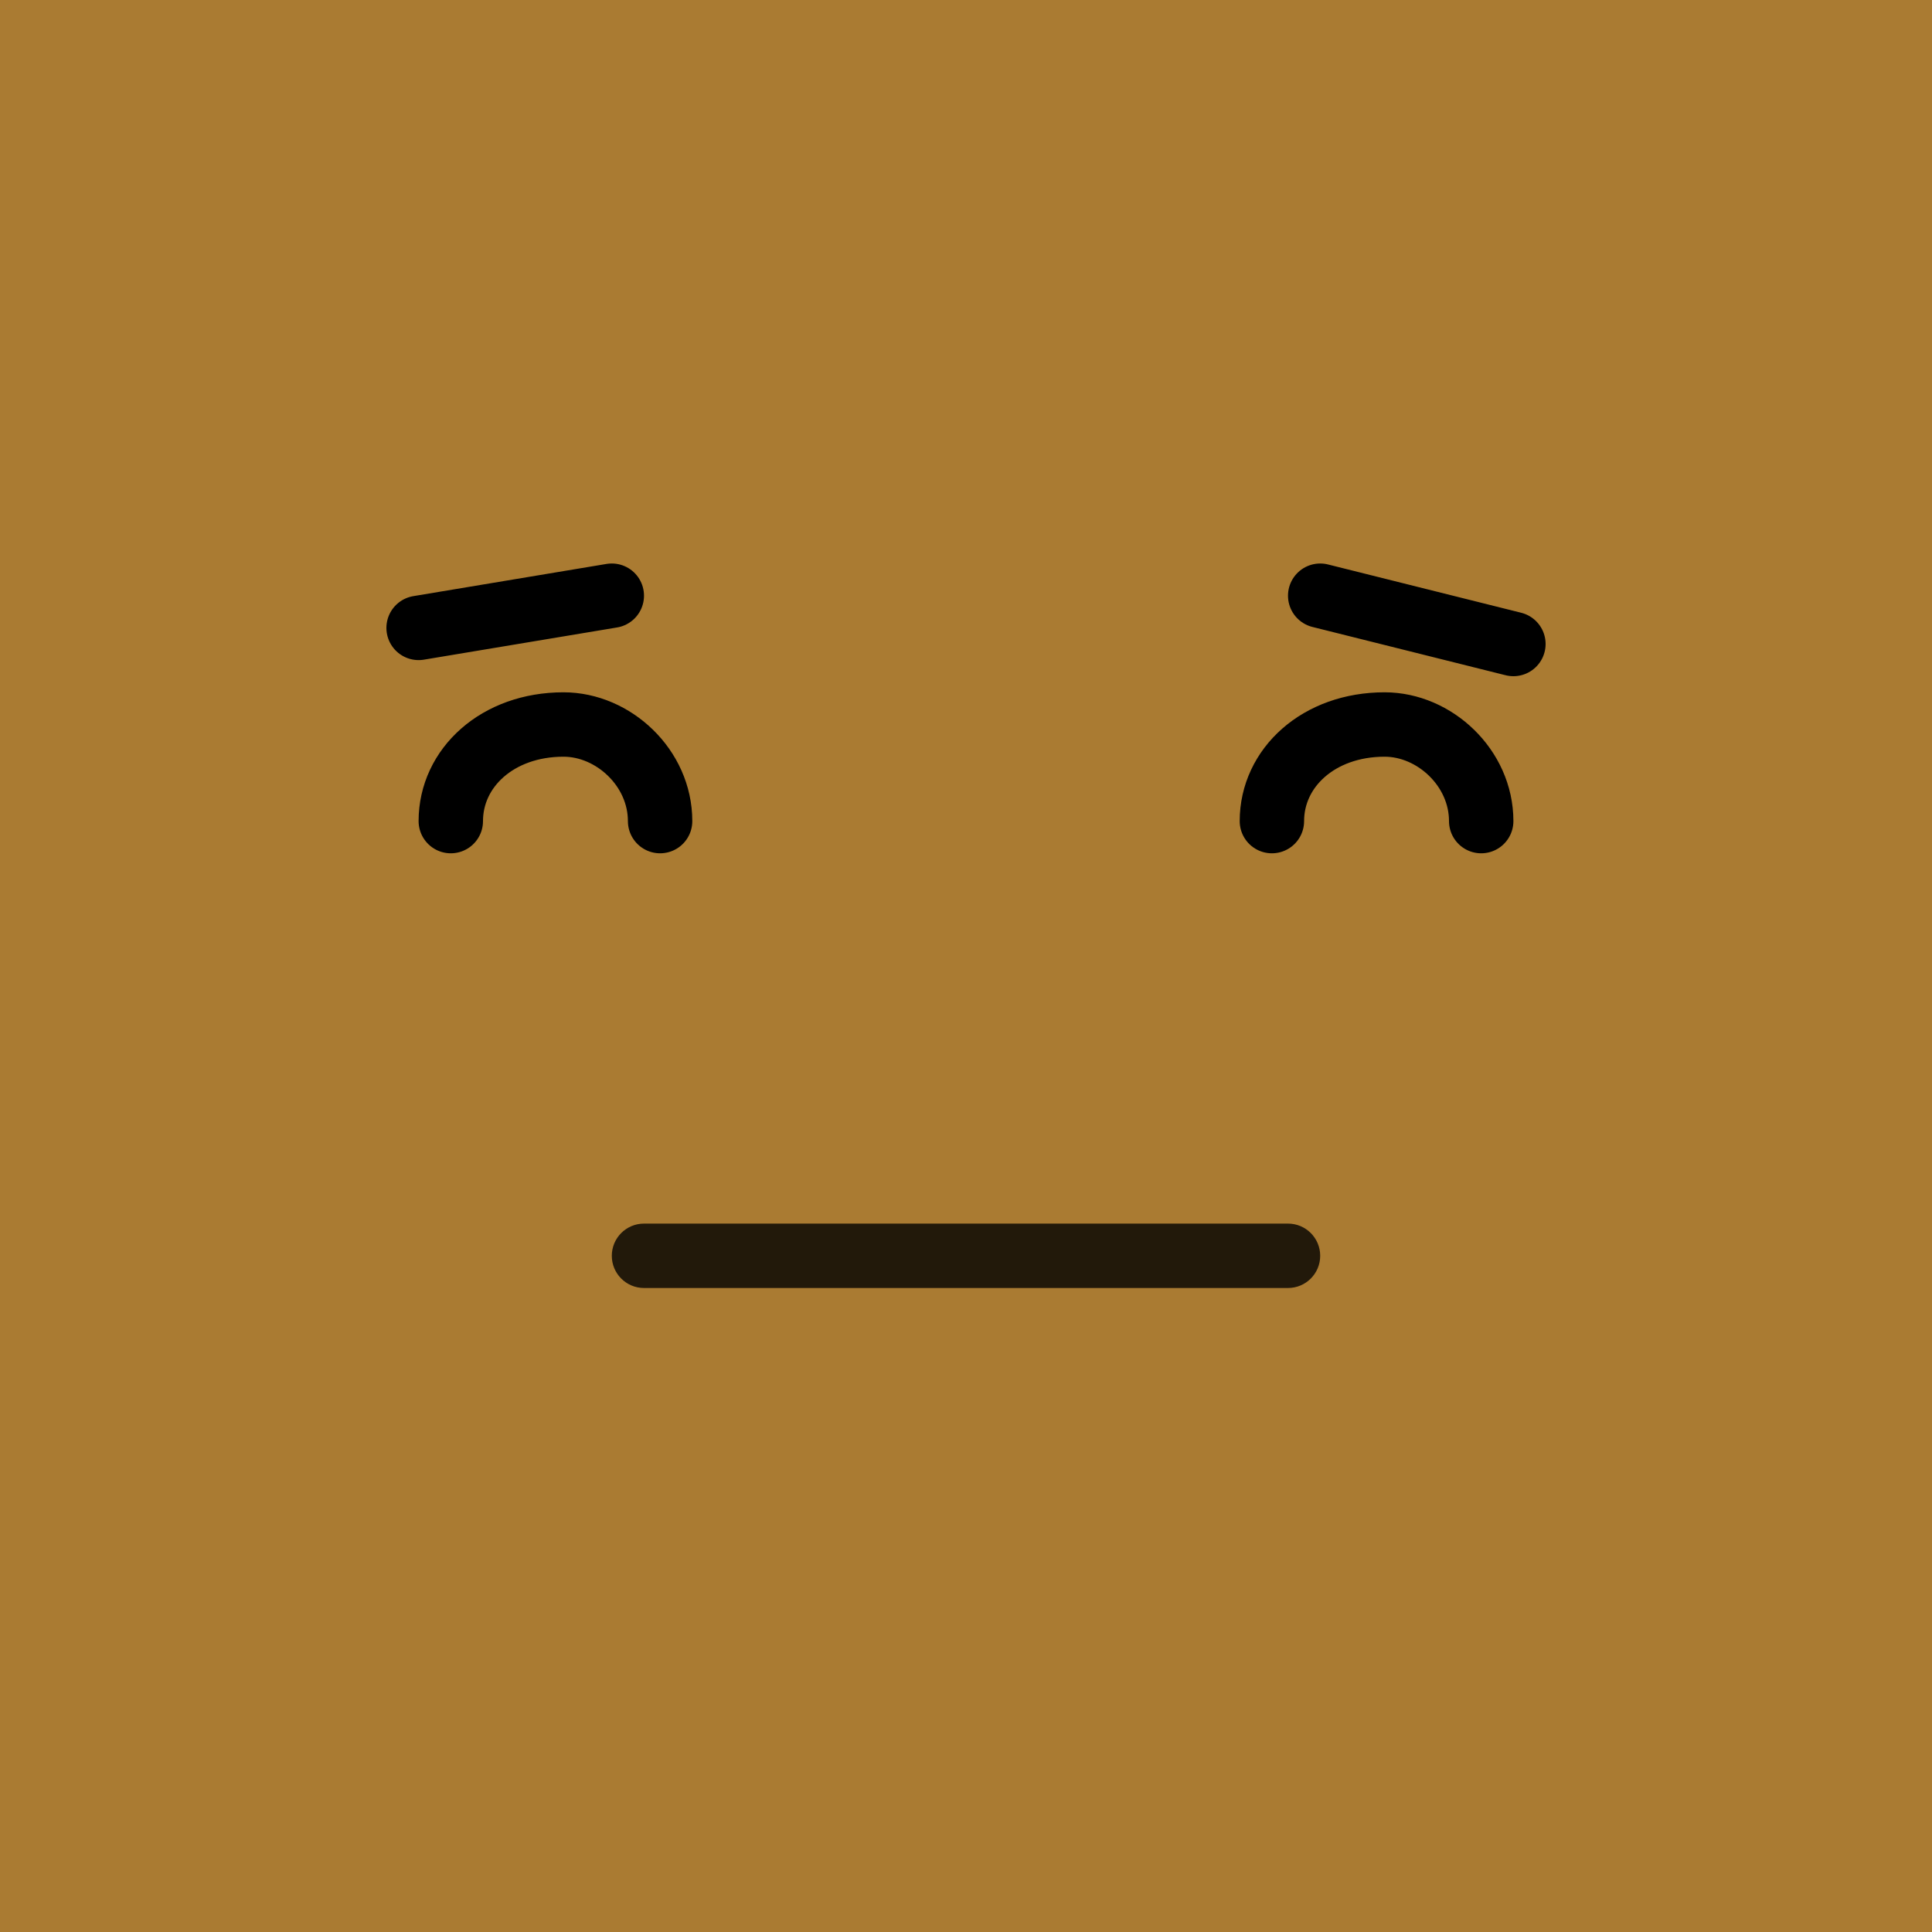
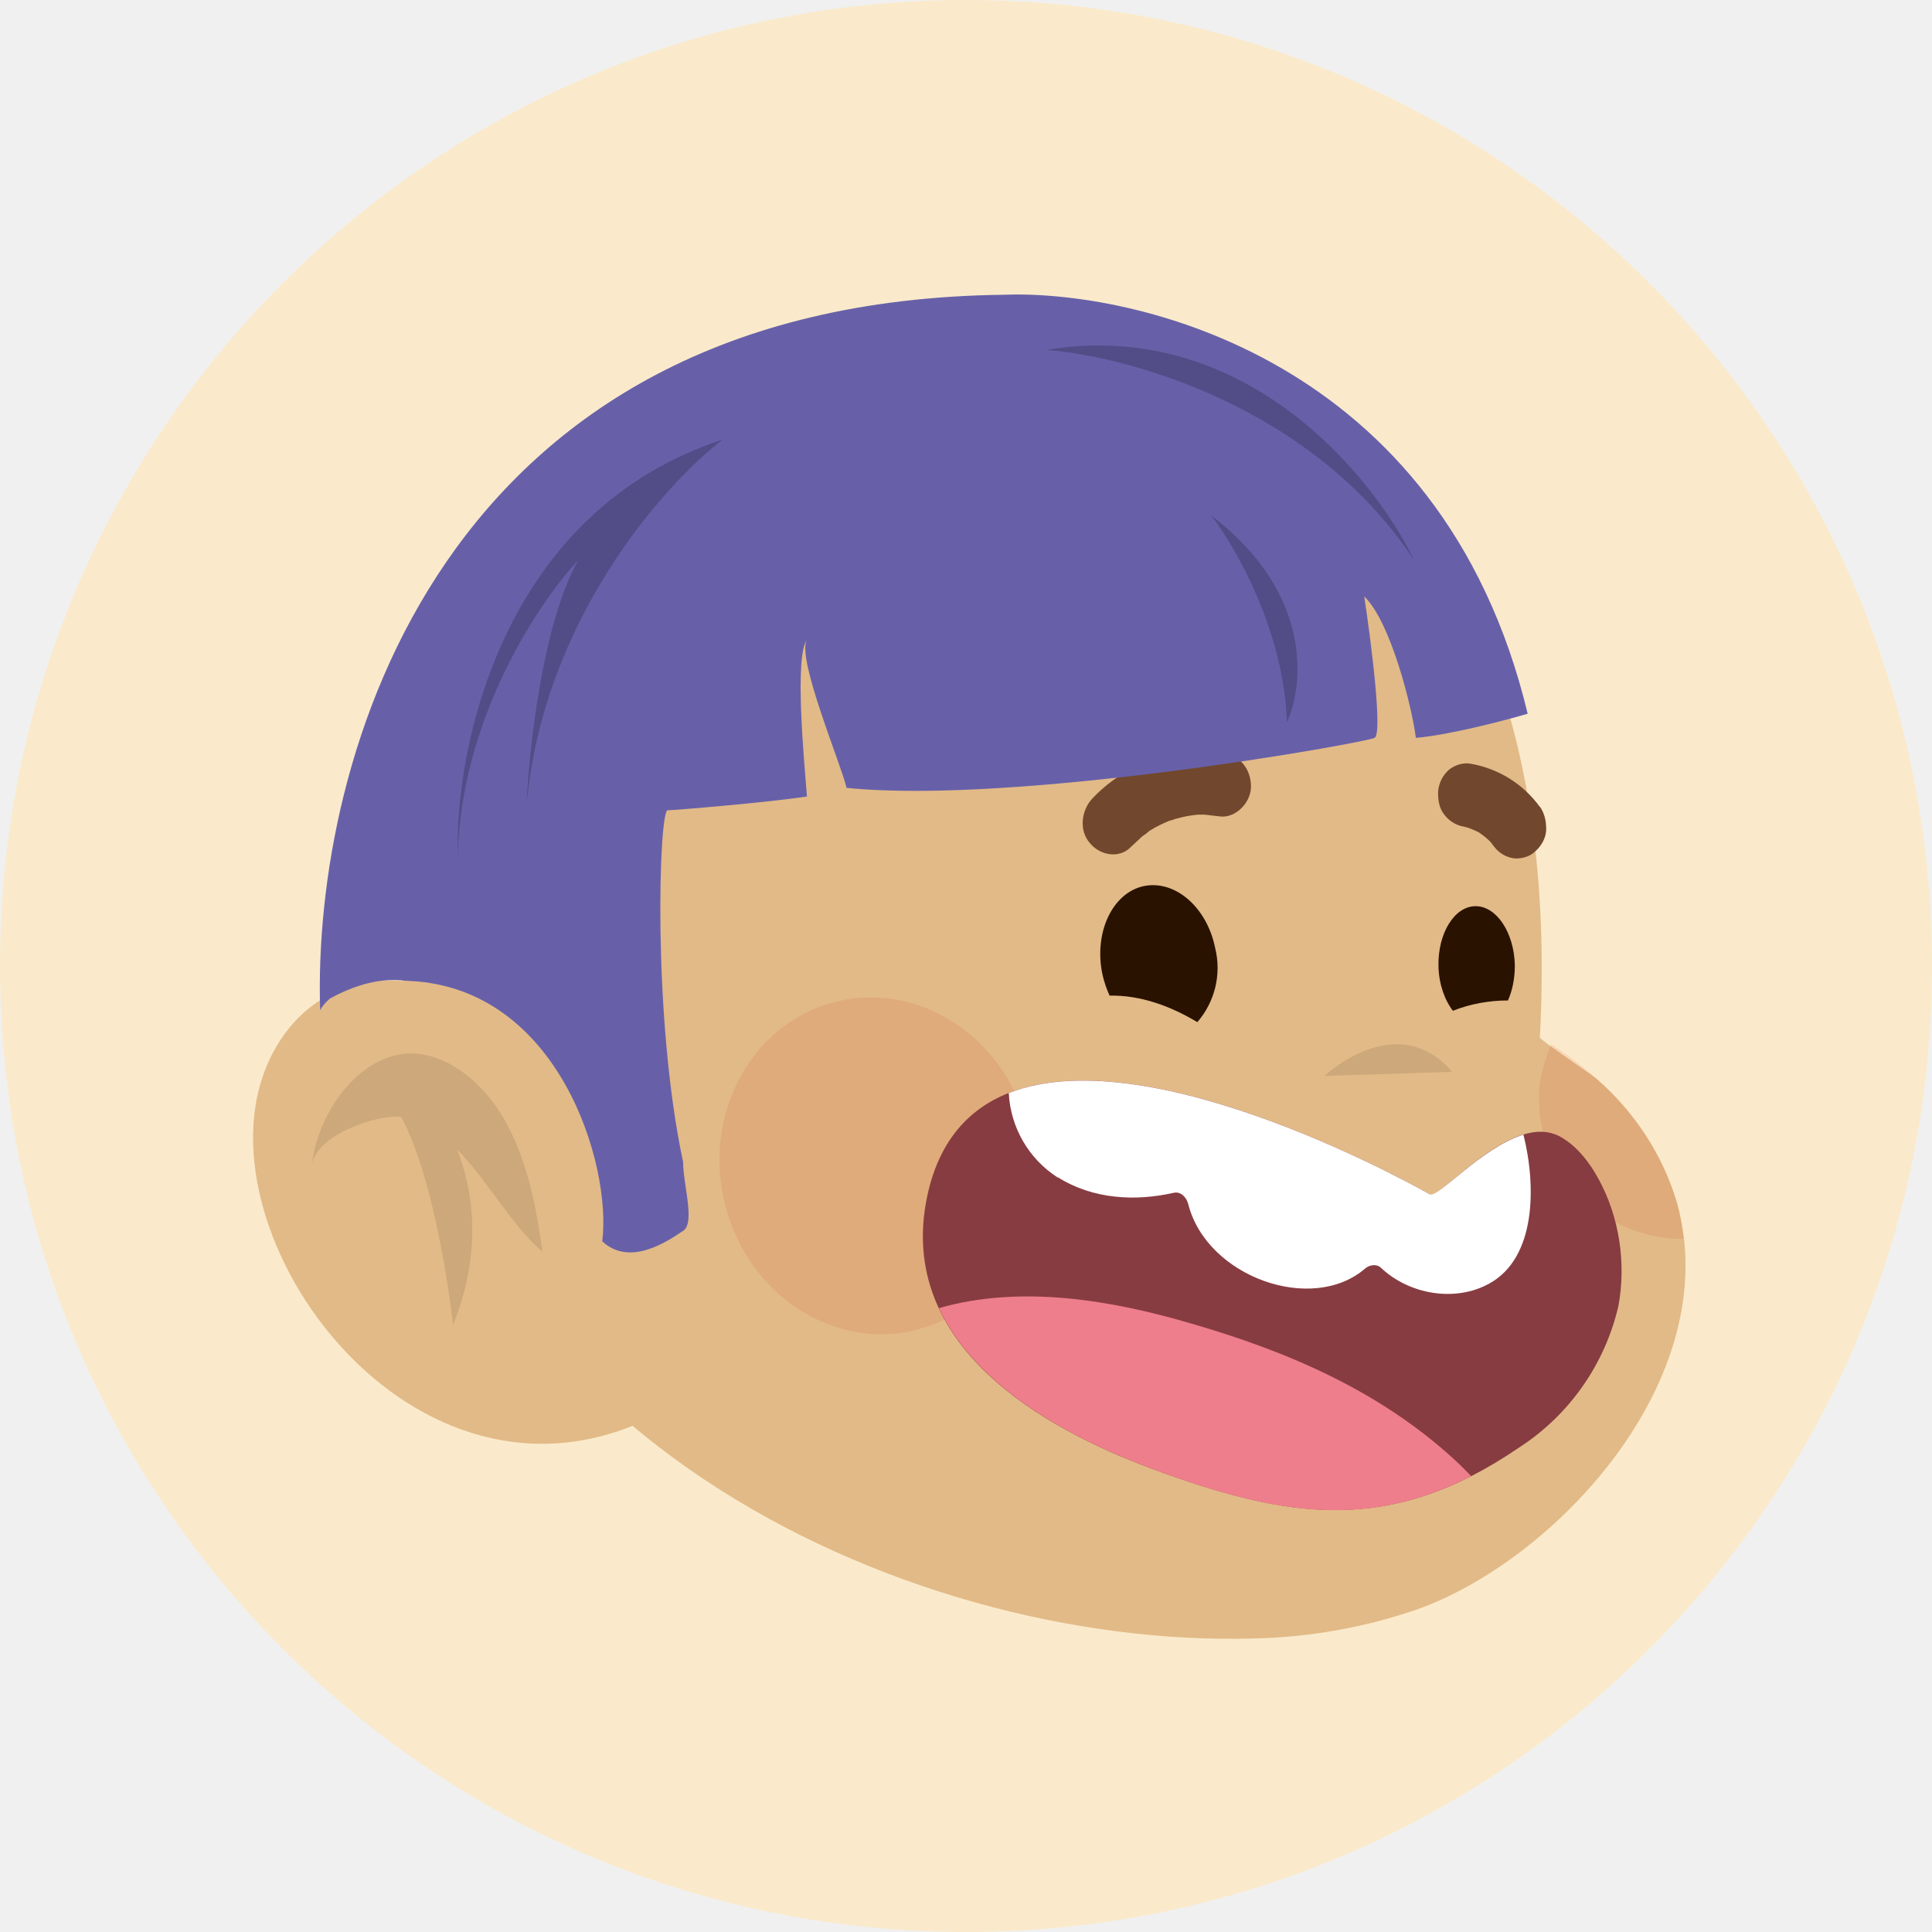
- <svg xmlns="http://www.w3.org/2000/svg" viewBox="0 0 120 120" fill="none" shape-rendering="auto" width="128" height="128">
+ <svg xmlns="http://www.w3.org/2000/svg" viewBox="0 0 480 480" fill="none" shape-rendering="auto" width="128" height="128">
  <mask id="viewboxMask">
-     <rect width="120" height="120" rx="0" ry="0" x="0" y="0" fill="#fff" />
+     <rect width="480" height="480" rx="240" ry="240" x="0" y="0" fill="#fff" />
  </mask>
  <g mask="url(#viewboxMask)">
-     <rect fill="#aa7b32" width="120" height="120" x="0" y="0" />
-     <g transform="translate(22 68)">
-       <rect x="16" y="8" width="44" height="4" rx="2" fill="#000" fill-opacity=".8" />
+     <rect fill="#faeacb" width="480" height="480" x="0" y="0" />
+     <g transform="matrix(.85775 0 0 .85427 52 47)">
+       <path d="M264 38.6s131.4 20.6 121.4 208.1c0 .7 15.2 10.9 16.4 12a77.1 77.1 0 0 1 23.4 36.3c13.9 51.3-35.7 104.2-75.8 118.2a155 155 0 0 1-46.7 8.3c-103.1 3-239.7-62.7-246.7-191a202.7 202.7 0 0 1 15.1-83.9c0 .1 57.4-142.5 192.9-108Z" fill="#e2ba87" />
+       <path d="M388.7 248.7a57 57 0 0 0-3.2 10.5 40 40 0 0 0 8.5 30.4 42.3 42.3 0 0 0 33 15.7c-3.2-31.7-29-50.7-38.3-56.6ZM203.5 332c24.4-5.2 39.6-31 33.9-57.5-5.7-26.5-30.2-43.7-54.6-38.5-24.4 5.3-39.5 31-33.8 57.6 5.7 26.5 30.1 43.7 54.5 38.5Z" fill="#DC2400" style="mix-blend-mode:multiply" opacity=".1" />
+       <path opacity=".1" d="M323 257.9s20.9-19.9 37-1.2Z" fill="#000" />
+       <path d="M128.7 356.9C59.3 391.7-3.7 304.4 16.5 255.3c12.9-31.4 50.4-33.8 72.1-5.2a185 185 0 0 1 29.1 59.1" fill="#e2ba87" />
+       <path opacity=".1" d="M71.5 279c9 9 16.1 22.5 25 30-1.7-12.5-4.3-26-10.4-37.3-6.2-11.6-17.5-21-29-20.3-14.2 1-25.9 17.6-27.4 32.6 1-9 19-15 25.9-14.2 10.8 20.4 15 60.6 15 60.6 9-22.7 5.4-40.7 1-51.5Z" fill="#000" />
    </g>
-     <g transform="translate(8 20)">
-       <path d="m18 19 12-2M20 31c0-3.31 2.9-6 7-6 3.1 0 6 2.69 6 6M86 20l-12-3M84 31c0-3.31-2.9-6-6-6-4.1 0-7 2.69-7 6" stroke="#000" stroke-width="4" stroke-linecap="round" stroke-linejoin="round" />
+     <g transform="matrix(.85472 0 0 .855 19 -17)">
+       <path d="M393.3 367c3 1.7 24.1-24.8 38.2-16.7 4.7 2.7 8.3 7.3 11 12.3 6 11 8 24.4 5.7 36.8a67 67 0 0 1-29 41.2c-37.4 25.5-67 20.7-106.8 6-31.4-11.7-74-35.6-65.2-78.7 15.6-76 146.1-1 146.1-1Z" fill="#873C41" />
+       <path d="M285.3 362c10.2 6.4 22.5 7 33.6 4.5 2.1-.5 3.8 1.3 4.3 3.4 5.4 21 36 32 51.5 18.5 1.2-1 3.3-1.3 4.5-.1 8.3 7.8 21.6 10 31.4 4.6 13.8-7.5 13.7-28.6 10-43.3-12.2 3.7-25 18.7-27.3 17.3 0 0-80.1-46-122.3-29.4a31 31 0 0 0 14.3 24.6Z" fill="#fff" />
+       <path d="M400.3 443.8c-22-20.1-48.9-31.4-76.2-39.3-23.4-6.9-49.7-11.3-73.4-4.5 11 23.5 39.2 38.2 61.7 46.6 34.8 12.9 61.8 18.2 93 2.2-1.7-1.7-3.3-3.4-5.1-5Z" fill="#EE7E8B" />
    </g>
+     <g transform="matrix(.85472 0 0 .855 19 -17)">
+       <path d="M300.3 309.2c8.9-.2 17.7 3 25.5 7.7a24 24 0 0 0 5.2-21.5c-2.4-12-11.8-20-20.9-18-9 2-14.4 13.5-11.9 25.5.5 2.3 1.2 4.3 2.1 6.3ZM416.1 310.6c1.3-2.9 2-6.4 2-10.2-.2-9.5-5.3-17.2-11.4-17.2-6.1 0-11 7.8-10.8 17.4.1 5.2 1.8 9.9 4.2 13 5-2 10.5-3 16-3Z" fill="#2A1200" />
+       <path d="M333.5 238.7a43.9 43.9 0 0 0-38.2 13.2c-3.2 3.4-4 9.3-.7 13 3 3.6 8.6 4.6 12 1l3.2-3c.4-.3 1.3-.8 1.6-1.2l.5-.4a37.7 37.7 0 0 1 6-3c.5 0 1.2-.4 1.7-.5a35.6 35.6 0 0 1 6.3-1.2h2l4.3.5c4.4.7 9-3.6 9.2-8.4.1-5.3-3.2-9.3-8-10ZM425.4 254.4a31.4 31.4 0 0 0-20.2-12.6c-2.1-.4-4.6.4-6.3 1.8a9.5 9.5 0 0 0-3.1 6.2c-.1 2.4.3 5 1.8 6.8a9 9 0 0 0 5.7 3.5l1.2.3c1 .4 2.1.8 3.2 1.4 1.2.8 2.3 1.7 3.3 2.7l1 1.3a8.8 8.8 0 0 0 5.8 3.5c2 .2 4.6-.4 6.2-2 1.7-1.5 3-3.6 3.2-6 .1-2.5-.4-5-1.8-7Z" fill="#71472D" />
+     </g>
+     <g transform="matrix(.85472 0 0 .85667 18 -15)">
+       <path d="M423 224.5c-25-104-115.5-123-152.5-121.5C106.1 105 69.7 238.2 72 310.5c1-2 3-3.5 3-3.5 13-7 20.5-5 23-5 43.5 2 58.8 53.5 56 75.5 7.9 7.4 18.7.2 23.3-2.9l.2-.1c3.6-2.4 0-13.5 0-20-9-42-7-102-4.5-102 2 0 29.5-2.3 40.5-4-.8-10.4-3.7-40.3 0-45.5-3.2 5.2 10.2 36.8 11.5 43 49.5 5 150.5-13 153.5-14.5 2.4-1.2-1-27.8-3-41 7.6 7.2 13.8 31.7 15 41 9.6-.8 25.7-5 32.5-7Z" fill="#6760a9" />
+       <path d="M283 119c23.3 1.7 77.4 16.2 107 61-11.7-24.3-49.4-70.6-107-61ZM331 167c7 9 21.2 33.6 22 60 5-10.7 7.6-37.6-22-60ZM132 251c4.8-53.6 40-93 57-106-64 20.8-78 89.3-77 121 .8-40 23.7-74 35-86-10.4 18.4-14.3 55-15 71Z" fill="#000" fill-opacity=".2" />
+     </g>
+     <g transform="matrix(.85472 0 0 .85667 14 -12)" />
  </g>
</svg>
